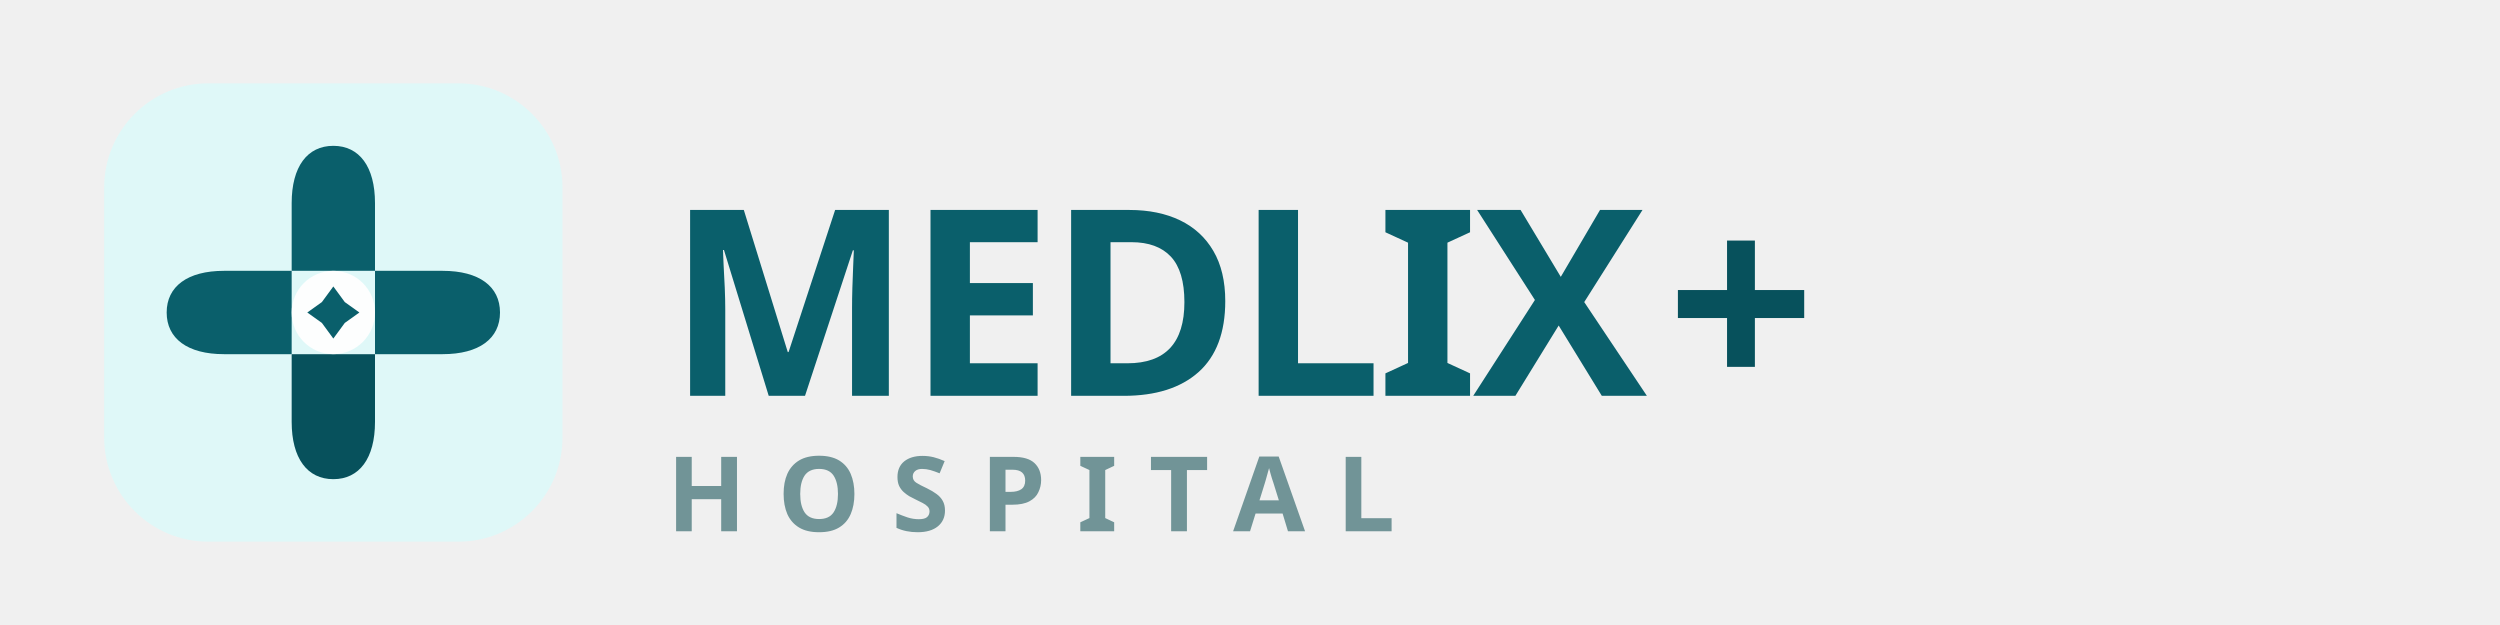
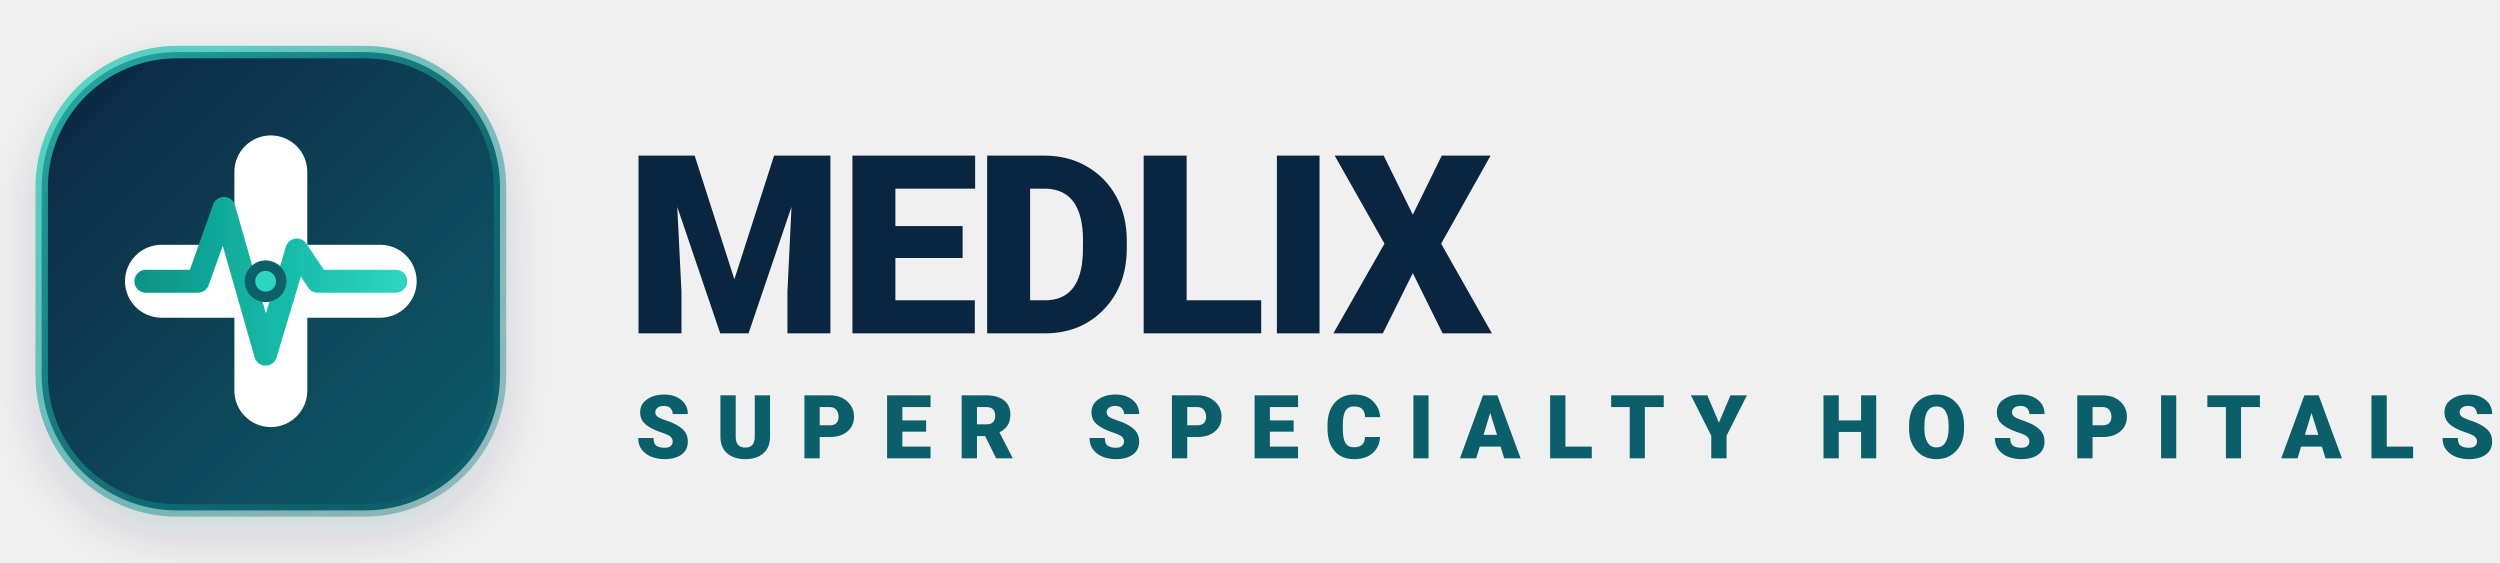
- <svg xmlns="http://www.w3.org/2000/svg" width="240" height="60" viewBox="0 0 240 60" fill="none">
-   <g transform="translate(10, 8)">
-     <rect width="44" height="44" rx="10" fill="#DFF8F8" />
-     <path d="M22 6C24.5 6 26 8 26 11.5V18H18V11.5C18 8 19.5 6 22 6Z" fill="#0A5F6B" />
-     <path d="M22 38C19.5 38 18 36 18 32.5V26H26V32.5C26 36 24.5 38 22 38Z" fill="#07515C" />
-     <path d="M6 22C6 19.5 8 18 11.5 18H18V26H11.5C8 26 6 24.5 6 22Z" fill="#0A5F6B" />
-     <path d="M38 22C38 24.5 36 26 32.5 26H26V18H32.5C36 18 38 19.5 38 22Z" fill="#0A5F6B" />
-     <circle cx="22" cy="22" r="4" fill="#FDFEFE" />
-     <path d="M22 19.5L23.1 21L24.5 22L23.1 23L22 24.5L20.9 23L19.5 22L20.9 21L22 19.5Z" fill="#0A5F6B" />
+ <svg xmlns="http://www.w3.org/2000/svg" width="240" height="54" viewBox="0 0 240 54" fill="none">
+   <defs>
+     <linearGradient id="shieldNavyGrad" x1="0%" y1="0%" x2="100%" y2="100%">
+       <stop offset="0%" stop-color="#0A2540" />
+       <stop offset="100%" stop-color="#0A5F6B" />
+     </linearGradient>
+     <linearGradient id="pulseTealGrad" x1="0%" y1="0%" x2="100%" y2="0%">
+       <stop offset="0%" stop-color="#0D9488" />
+       <stop offset="50%" stop-color="#14B8A6" />
+       <stop offset="100%" stop-color="#2DD4BF" />
+     </linearGradient>
+     <linearGradient id="crestBorderGrad" x1="0%" y1="0%" x2="100%" y2="100%">
+       <stop offset="0%" stop-color="#2DD4BF" stop-opacity="0.8" />
+       <stop offset="100%" stop-color="#0A5F6B" stop-opacity="0.3" />
+     </linearGradient>
+     <filter id="crestShadow" x="-20%" y="-20%" width="140%" height="140%">
+       <feDropShadow dx="0" dy="2" stdDeviation="2.5" flood-color="#0A2540" flood-opacity="0.15" />
+     </filter>
+   </defs>
+   <g transform="translate(4, 5)" filter="url(#crestShadow)">
+     <rect x="0" y="0" width="44" height="44" rx="13" fill="url(#shieldNavyGrad)" />
+     <rect x="0" y="0" width="44" height="44" rx="13" stroke="url(#crestBorderGrad)" stroke-width="1.2" />
+     <rect x="18.5" y="8" width="7" height="28" rx="3.5" fill="#FFFFFF" />
+     <rect x="8" y="18.5" width="28" height="7" rx="3.5" fill="#FFFFFF" />
+     <path d="M10 22 H15 L17.5 15 L21.5 29 L24.5 19 L26.5 22 H34" stroke="url(#pulseTealGrad)" stroke-width="2.2" stroke-linecap="round" stroke-linejoin="round" />
+     <circle cx="21.5" cy="22" r="2" fill="#0A5F6B" />
+     <circle cx="21.5" cy="22" r="1" fill="#2DD4BF" />
  </g>
-   <g transform="translate(64, 14)">
-     <text x="0" y="24" font-family="'Outfit', 'Exo 2', sans-serif" font-weight="900" font-size="25" fill="#0A5F6B" letter-spacing="-0.5">MEDLIX</text>
-     <text x="96" y="24" font-family="'Outfit', 'Exo 2', sans-serif" font-weight="800" font-size="25" fill="#07515C">+</text>
-     <text x="0" y="37" font-family="'Outfit', 'Exo 2', sans-serif" font-weight="700" font-size="10" fill="#719497" letter-spacing="3">HOSPITAL</text>
+   <g transform="translate(60, 10)">
+     <text x="0" y="22" font-family="'Manrope', -apple-system, BlinkMacSystemFont, 'Segoe UI', Roboto, sans-serif" font-weight="900" font-size="24" fill="#0A2540" letter-spacing="-0.5">MEDLIX</text>
+     <text x="1" y="34" font-family="'Manrope', -apple-system, BlinkMacSystemFont, 'Segoe UI', Roboto, sans-serif" font-weight="800" font-size="8.5" fill="#0A5F6B" letter-spacing="2.4">SUPER SPECIALTY HOSPITALS</text>
  </g>
</svg>
